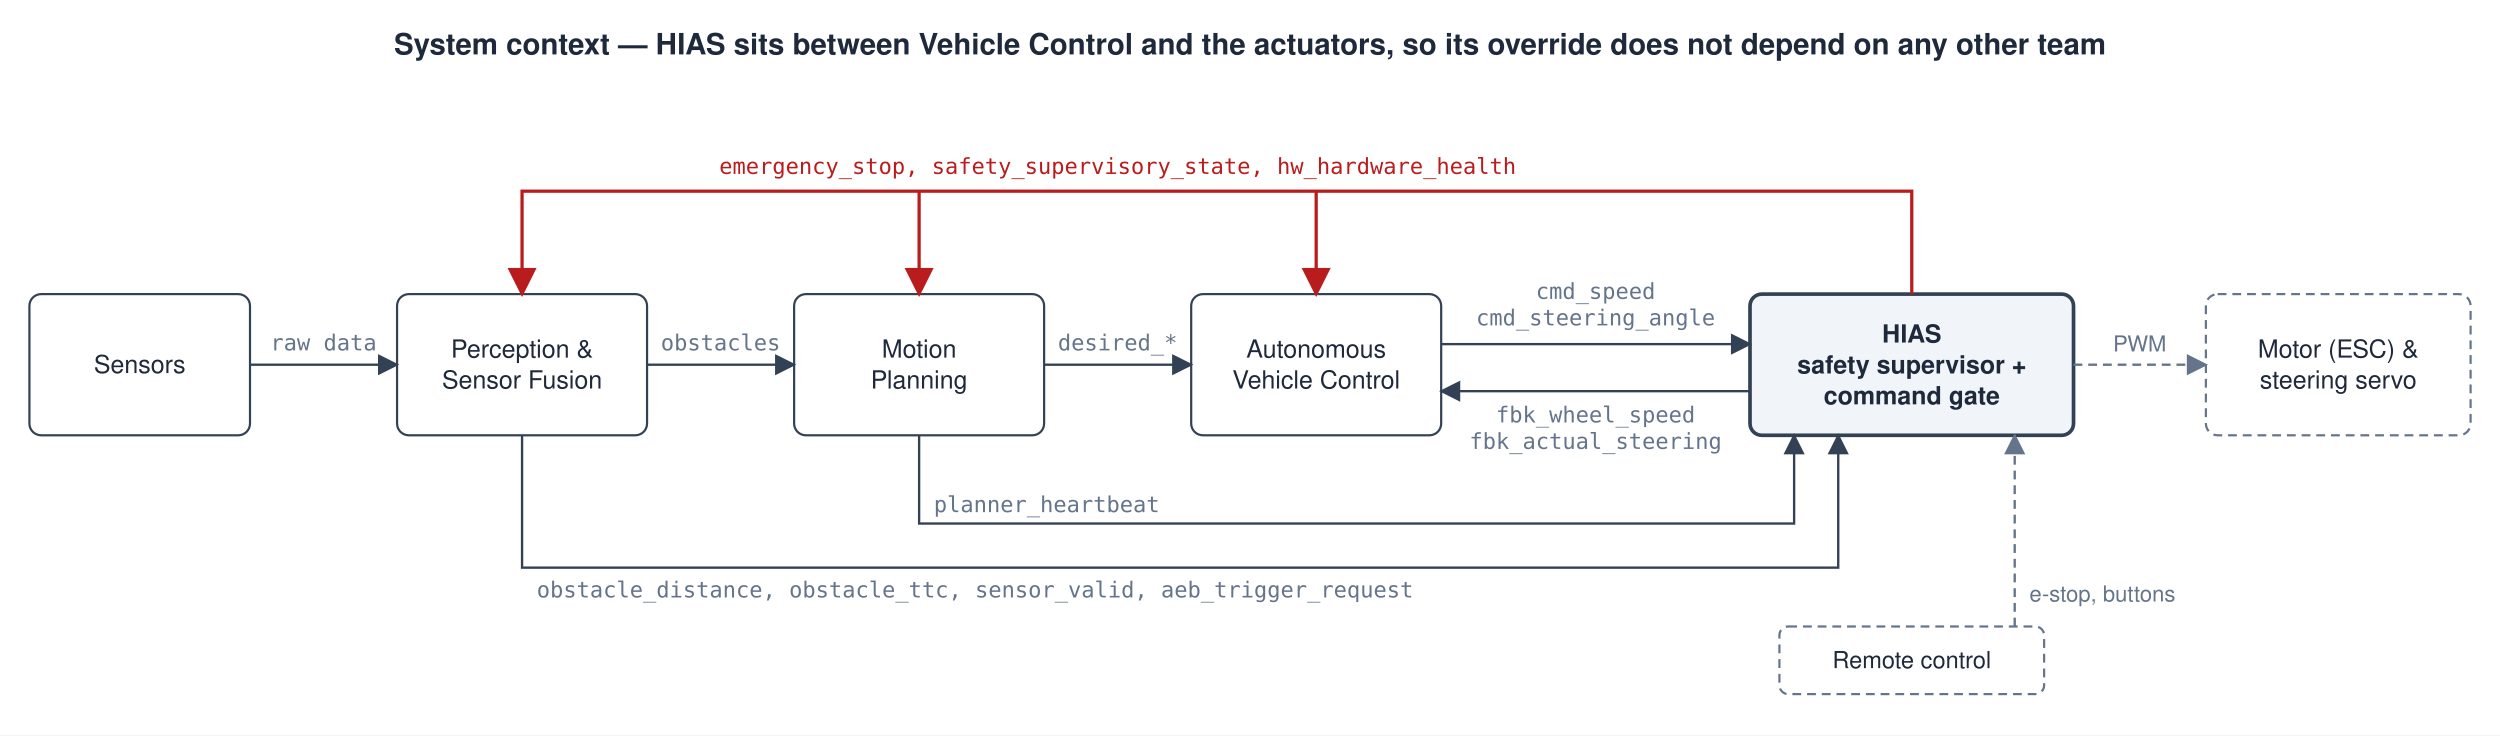
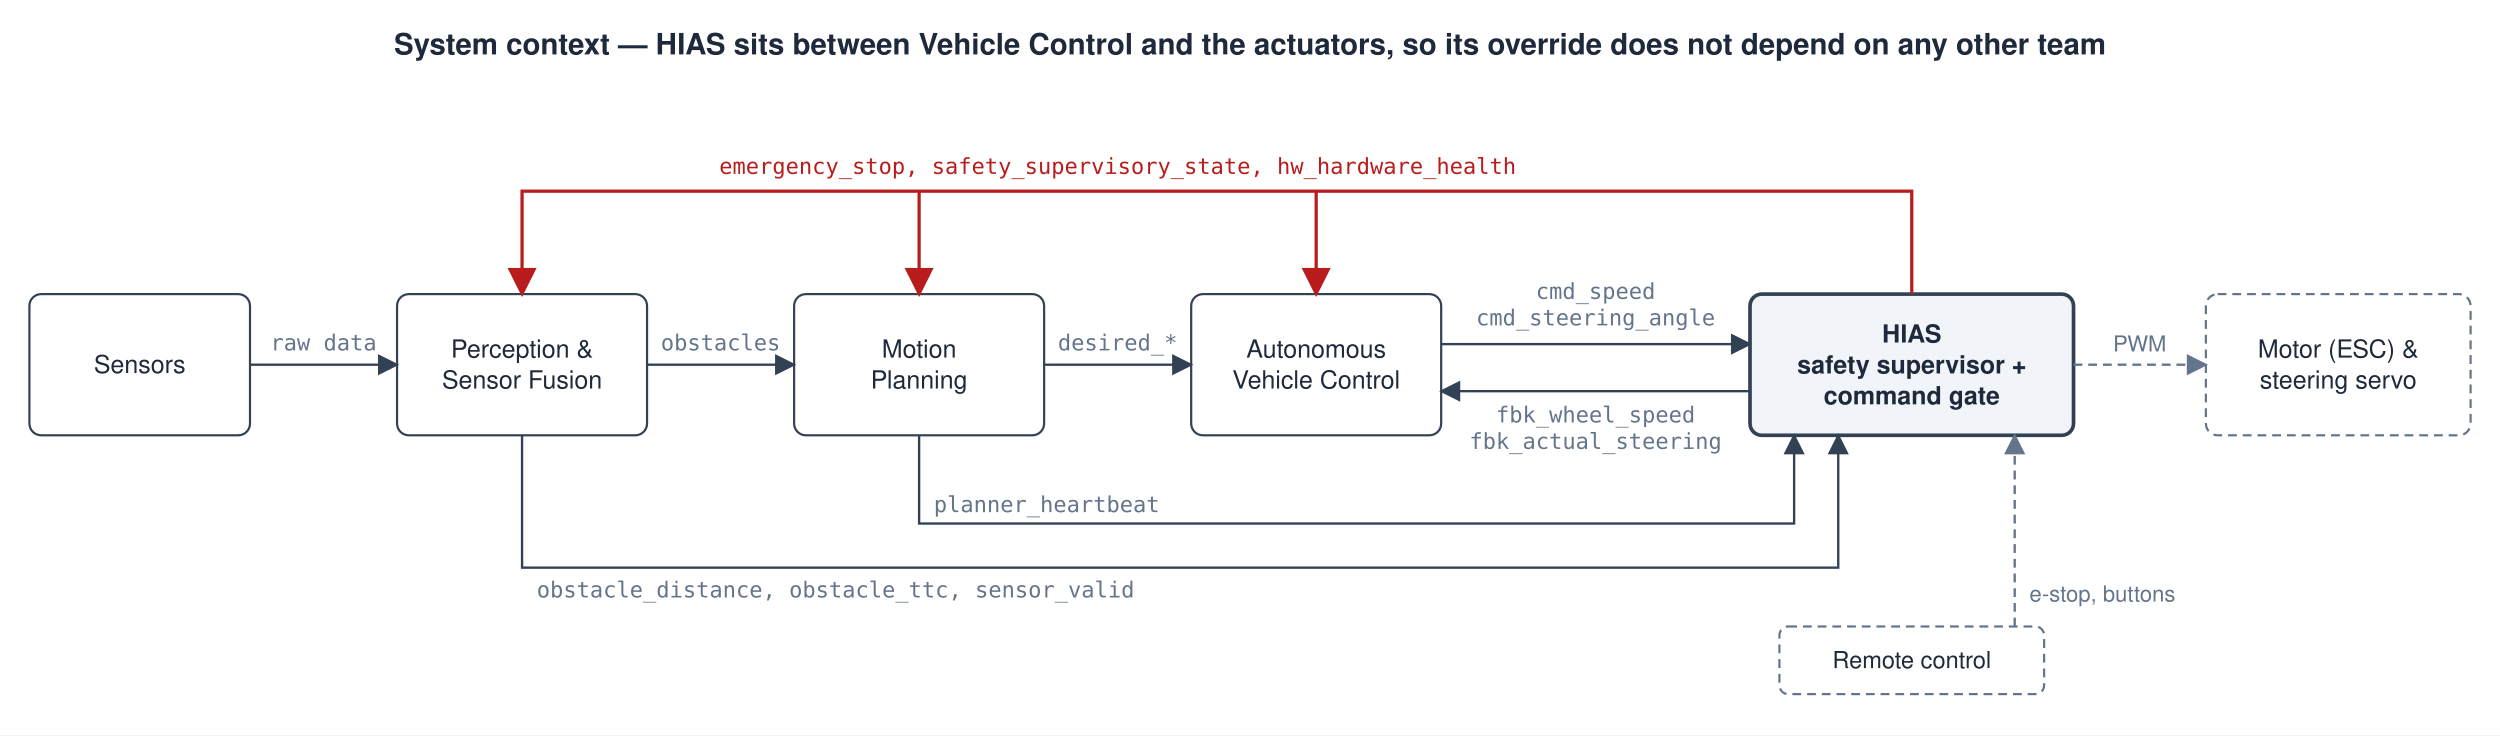
<svg xmlns="http://www.w3.org/2000/svg" width="1700" height="500" viewBox="0 0 1700 500" font-family="Helvetica, Arial, sans-serif">
  <defs>
    <marker id="ah" viewBox="0 0 10 10" refX="9" refY="5" markerWidth="9" markerHeight="9" orient="auto-start-reverse">
      <path d="M0,0 L10,5 L0,10 z" fill="#334155" />
    </marker>
    <marker id="ahp" viewBox="0 0 10 10" refX="9" refY="5" markerWidth="9" markerHeight="9" orient="auto-start-reverse">
      <path d="M0,0 L10,5 L0,10 z" fill="#b45309" />
    </marker>
    <marker id="ahh" viewBox="0 0 10 10" refX="9" refY="5" markerWidth="9" markerHeight="9" orient="auto-start-reverse">
      <path d="M0,0 L10,5 L0,10 z" fill="#64748b" />
    </marker>
    <marker id="ahe" viewBox="0 0 10 10" refX="9" refY="5" markerWidth="9" markerHeight="9" orient="auto-start-reverse">
      <path d="M0,0 L10,5 L0,10 z" fill="#b91c1c" />
    </marker>
  </defs>
  <rect x="0" y="0" width="1700" height="500" fill="#ffffff" />
  <text x="850" y="30.0" font-size="20" fill="#1e293b" text-anchor="middle" dominant-baseline="middle" font-weight="700">System context — HIAS sits between Vehicle Control and the actuators, so its override does not depend on any other team</text>
  <rect x="20" y="200" width="150" height="96" rx="8" fill="#fff" stroke="#334155" stroke-width="1.5" />
  <text x="95" y="248.0" font-size="17" fill="#1e293b" text-anchor="middle" dominant-baseline="middle">Sensors</text>
  <rect x="270" y="200" width="170" height="96" rx="8" fill="#fff" stroke="#334155" stroke-width="1.5" />
  <text x="355" y="237.5" font-size="17" fill="#1e293b" text-anchor="middle" dominant-baseline="middle">Perception &amp;</text>
  <text x="355" y="258.5" font-size="17" fill="#1e293b" text-anchor="middle" dominant-baseline="middle">Sensor Fusion</text>
  <rect x="540" y="200" width="170" height="96" rx="8" fill="#fff" stroke="#334155" stroke-width="1.5" />
  <text x="625" y="237.5" font-size="17" fill="#1e293b" text-anchor="middle" dominant-baseline="middle">Motion</text>
  <text x="625" y="258.5" font-size="17" fill="#1e293b" text-anchor="middle" dominant-baseline="middle">Planning</text>
  <rect x="810" y="200" width="170" height="96" rx="8" fill="#fff" stroke="#334155" stroke-width="1.5" />
  <text x="895" y="237.5" font-size="17" fill="#1e293b" text-anchor="middle" dominant-baseline="middle">Autonomous</text>
  <text x="895" y="258.5" font-size="17" fill="#1e293b" text-anchor="middle" dominant-baseline="middle">Vehicle Control</text>
  <rect x="1190" y="200" width="220" height="96" rx="8" fill="#f1f5f9" stroke="#334155" stroke-width="2.5" />
  <text x="1300" y="227.0" font-size="17" fill="#1e293b" text-anchor="middle" dominant-baseline="middle" font-weight="700">HIAS</text>
  <text x="1300" y="248.0" font-size="17" fill="#1e293b" text-anchor="middle" dominant-baseline="middle" font-weight="700">safety supervisor +</text>
  <text x="1300" y="269.0" font-size="17" fill="#1e293b" text-anchor="middle" dominant-baseline="middle" font-weight="700">command gate</text>
  <rect x="1500" y="200" width="180" height="96" rx="8" fill="#fff" stroke="#64748b" stroke-width="1.5" stroke-dasharray="6 4" />
  <text x="1590" y="237.5" font-size="17" fill="#1e293b" text-anchor="middle" dominant-baseline="middle">Motor (ESC) &amp;</text>
  <text x="1590" y="258.5" font-size="17" fill="#1e293b" text-anchor="middle" dominant-baseline="middle">steering servo</text>
  <polyline points="170,248 270,248" fill="none" stroke="#334155" stroke-width="1.6" marker-end="url(#ah)" />
  <text x="220" y="234.0" font-size="15" fill="#64748b" text-anchor="middle" dominant-baseline="middle" font-family="Menlo, Consolas, 'DejaVu Sans Mono', monospace">raw data</text>
  <polyline points="440,248 540,248" fill="none" stroke="#334155" stroke-width="1.6" marker-end="url(#ah)" />
  <text x="490" y="234.0" font-size="15" fill="#64748b" text-anchor="middle" dominant-baseline="middle" font-family="Menlo, Consolas, 'DejaVu Sans Mono', monospace">obstacles</text>
  <polyline points="710,248 810,248" fill="none" stroke="#334155" stroke-width="1.6" marker-end="url(#ah)" />
  <text x="760" y="234.0" font-size="15" fill="#64748b" text-anchor="middle" dominant-baseline="middle" font-family="Menlo, Consolas, 'DejaVu Sans Mono', monospace">desired_*</text>
  <polyline points="980,234 1190,234" fill="none" stroke="#334155" stroke-width="1.6" marker-end="url(#ah)" />
  <text x="1085" y="199.0" font-size="15" fill="#64748b" text-anchor="middle" dominant-baseline="middle" font-family="Menlo, Consolas, 'DejaVu Sans Mono', monospace">cmd_speed</text>
  <text x="1085" y="217.0" font-size="15" fill="#64748b" text-anchor="middle" dominant-baseline="middle" font-family="Menlo, Consolas, 'DejaVu Sans Mono', monospace">cmd_steering_angle</text>
  <polyline points="1190,266 980,266" fill="none" stroke="#334155" stroke-width="1.6" marker-end="url(#ah)" />
  <text x="1085" y="283.0" font-size="15" fill="#64748b" text-anchor="middle" dominant-baseline="middle" font-family="Menlo, Consolas, 'DejaVu Sans Mono', monospace">fbk_wheel_speed</text>
  <text x="1085" y="301.0" font-size="15" fill="#64748b" text-anchor="middle" dominant-baseline="middle" font-family="Menlo, Consolas, 'DejaVu Sans Mono', monospace">fbk_actual_steering</text>
  <polyline points="1410,248 1500,248" fill="none" stroke="#64748b" stroke-width="1.6" stroke-dasharray="6 4" marker-end="url(#ahh)" />
  <text x="1455" y="234.0" font-size="15" fill="#64748b" text-anchor="middle" dominant-baseline="middle">PWM</text>
  <polyline points="355,296 355,386 1250,386 1250,296" fill="none" stroke="#334155" stroke-width="1.6" marker-end="url(#ah)" />
-   <text x="365" y="402.0" font-size="15" fill="#64748b" text-anchor="start" dominant-baseline="middle" font-family="Menlo, Consolas, 'DejaVu Sans Mono', monospace">obstacle_distance, obstacle_ttc, sensor_valid, aeb_trigger_request</text>
+   <text x="365" y="402.0" font-size="15" fill="#64748b" text-anchor="start" dominant-baseline="middle" font-family="Menlo, Consolas, 'DejaVu Sans Mono', monospace">obstacle_distance, obstacle_ttc, sensor_valid</text>
  <polyline points="625,296 625,356 1220,356 1220,296" fill="none" stroke="#334155" stroke-width="1.6" marker-end="url(#ah)" />
  <text x="635" y="344.0" font-size="15" fill="#64748b" text-anchor="start" dominant-baseline="middle" font-family="Menlo, Consolas, 'DejaVu Sans Mono', monospace">planner_heartbeat</text>
  <rect x="1210" y="426" width="180" height="46" rx="6" fill="#fff" stroke="#64748b" stroke-width="1.5" stroke-dasharray="6 4" />
  <text x="1300" y="449.0" font-size="16" fill="#1e293b" text-anchor="middle" dominant-baseline="middle">Remote control</text>
  <polyline points="1370,426 1370,296" fill="none" stroke="#64748b" stroke-width="1.6" stroke-dasharray="6 4" marker-end="url(#ahh)" />
  <text x="1380" y="404.0" font-size="15" fill="#64748b" text-anchor="start" dominant-baseline="middle">e-stop, buttons</text>
  <polyline points="1300,200 1300,130 355,130 355,200" fill="none" stroke="#b91c1c" stroke-width="2.2" marker-end="url(#ahe)" />
  <polyline points="625,130 625,200" fill="none" stroke="#b91c1c" stroke-width="2.2" marker-end="url(#ahe)" />
  <polyline points="895,130 895,200" fill="none" stroke="#b91c1c" stroke-width="2.2" marker-end="url(#ahe)" />
  <text x="760" y="114.0" font-size="15" fill="#b91c1c" text-anchor="middle" dominant-baseline="middle" font-family="Menlo, Consolas, 'DejaVu Sans Mono', monospace">emergency_stop, safety_supervisory_state, hw_hardware_health</text>
</svg>
